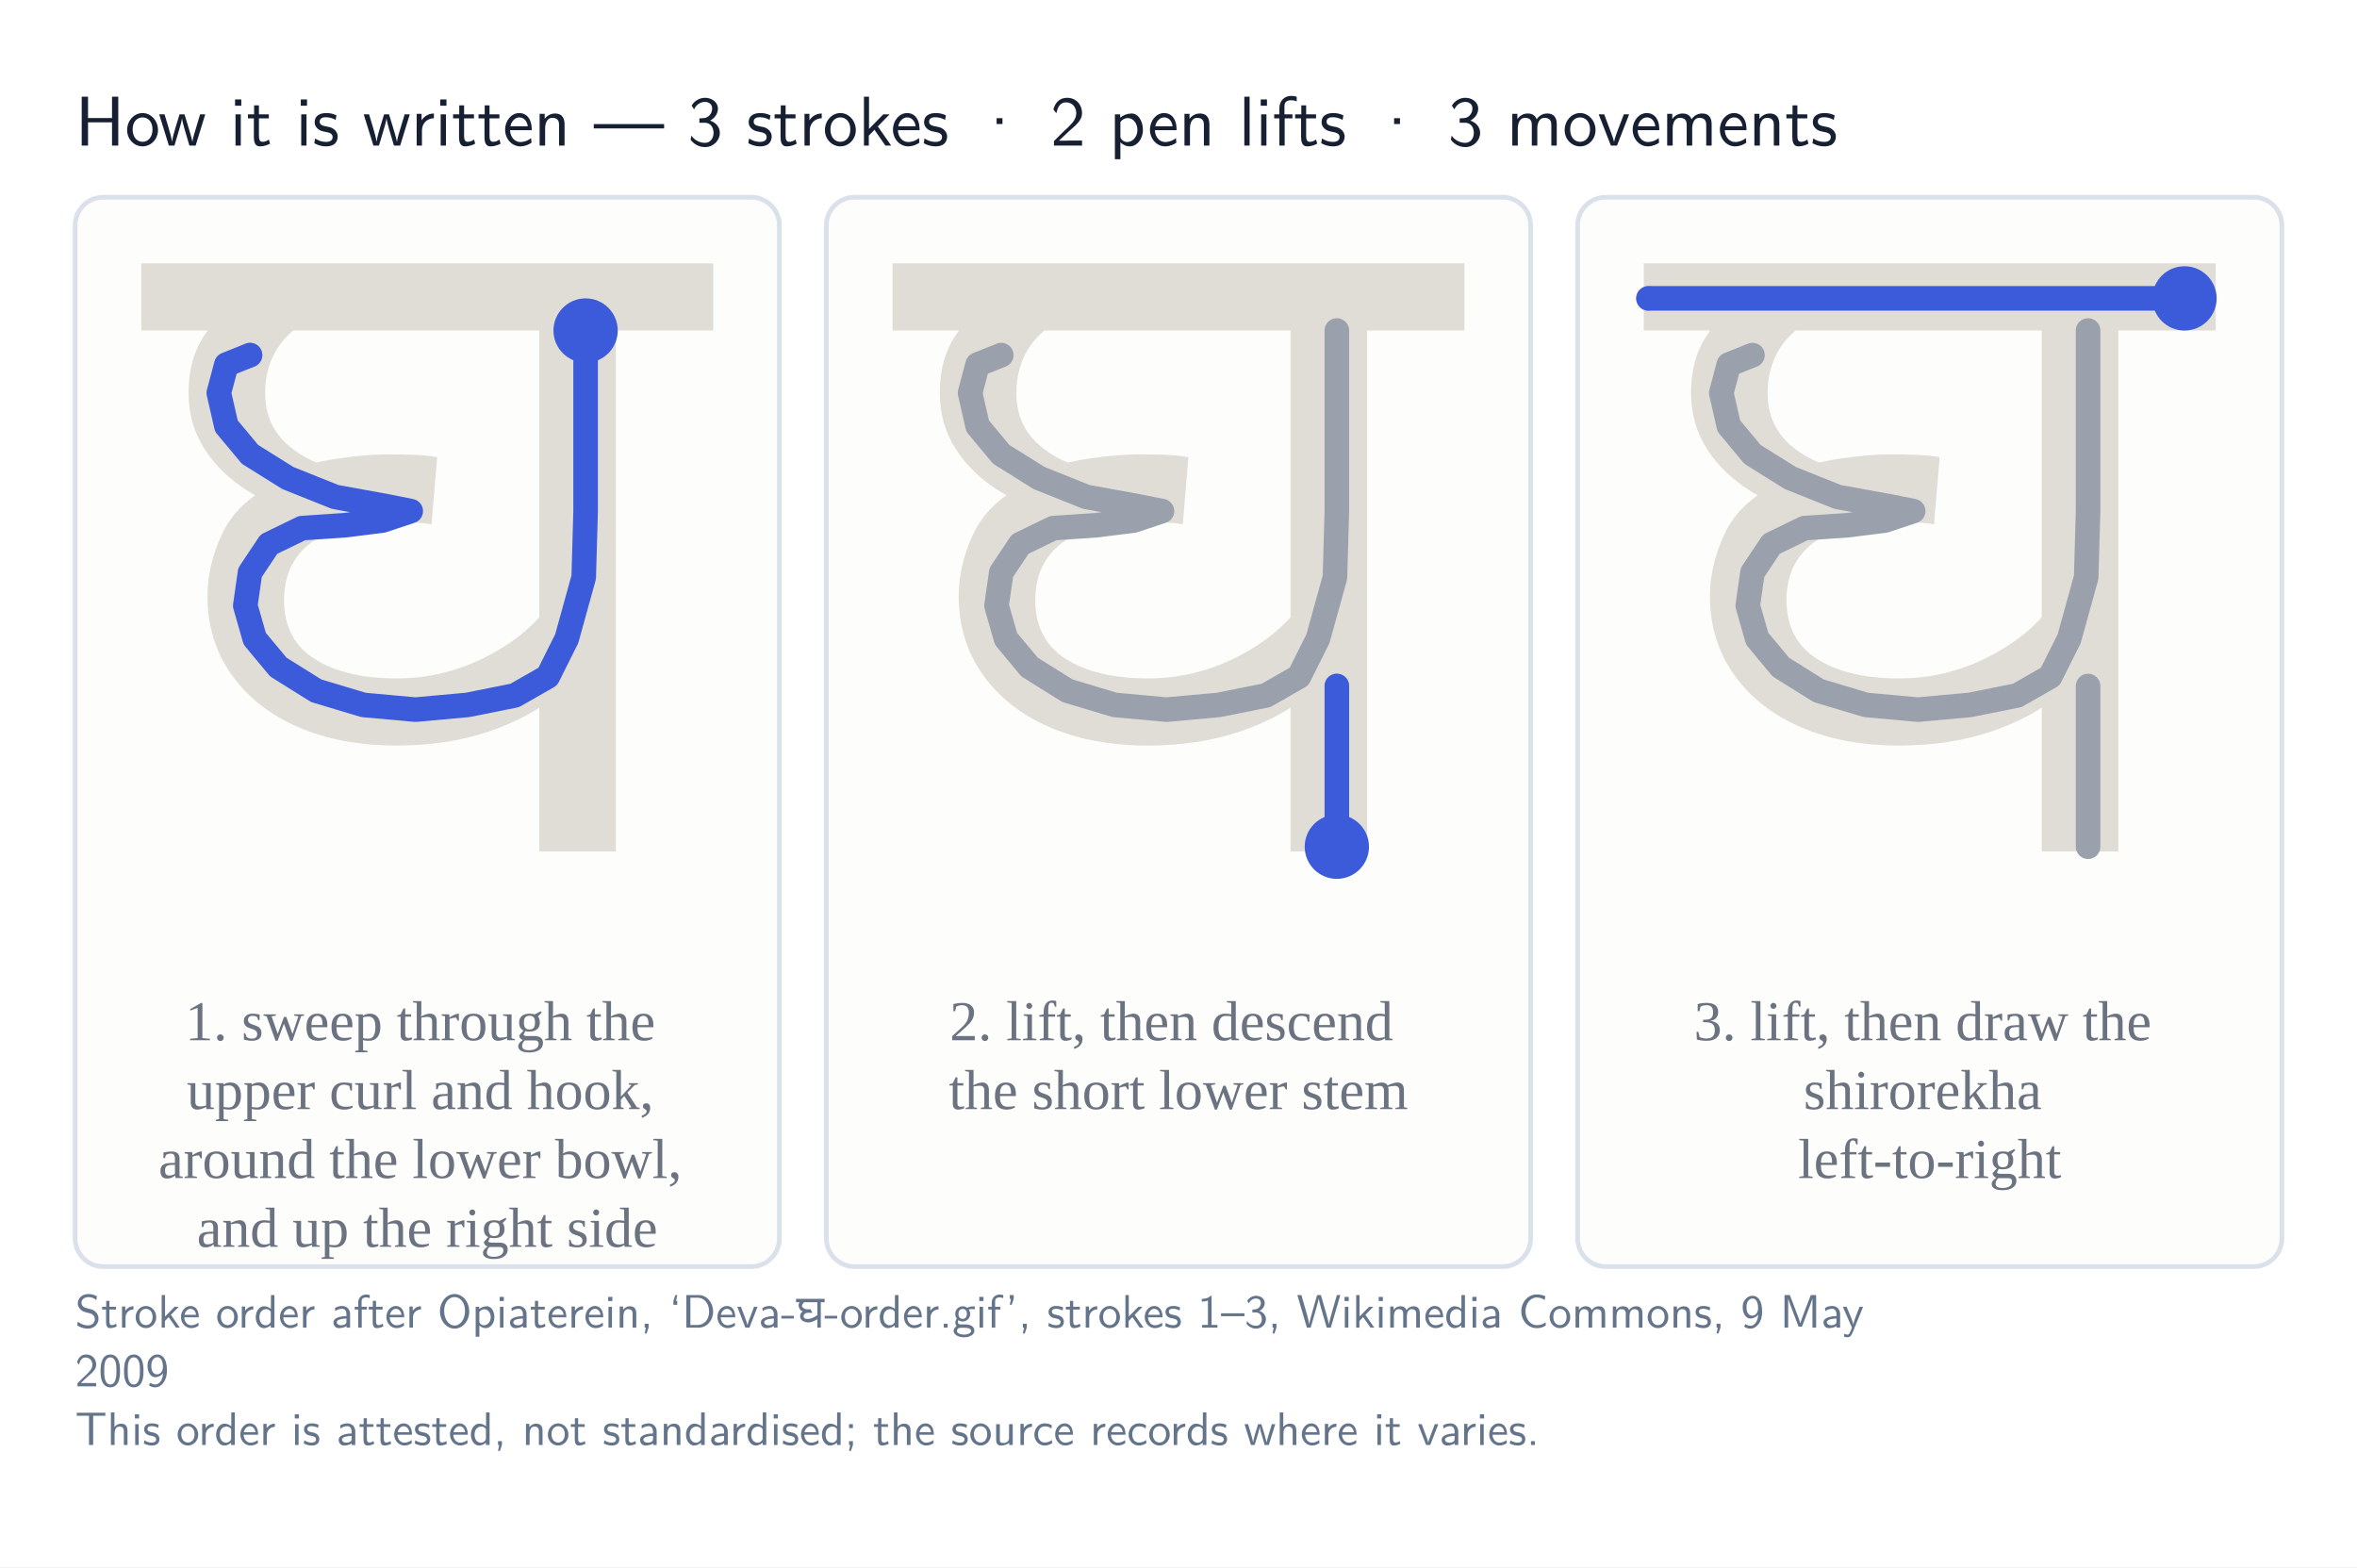
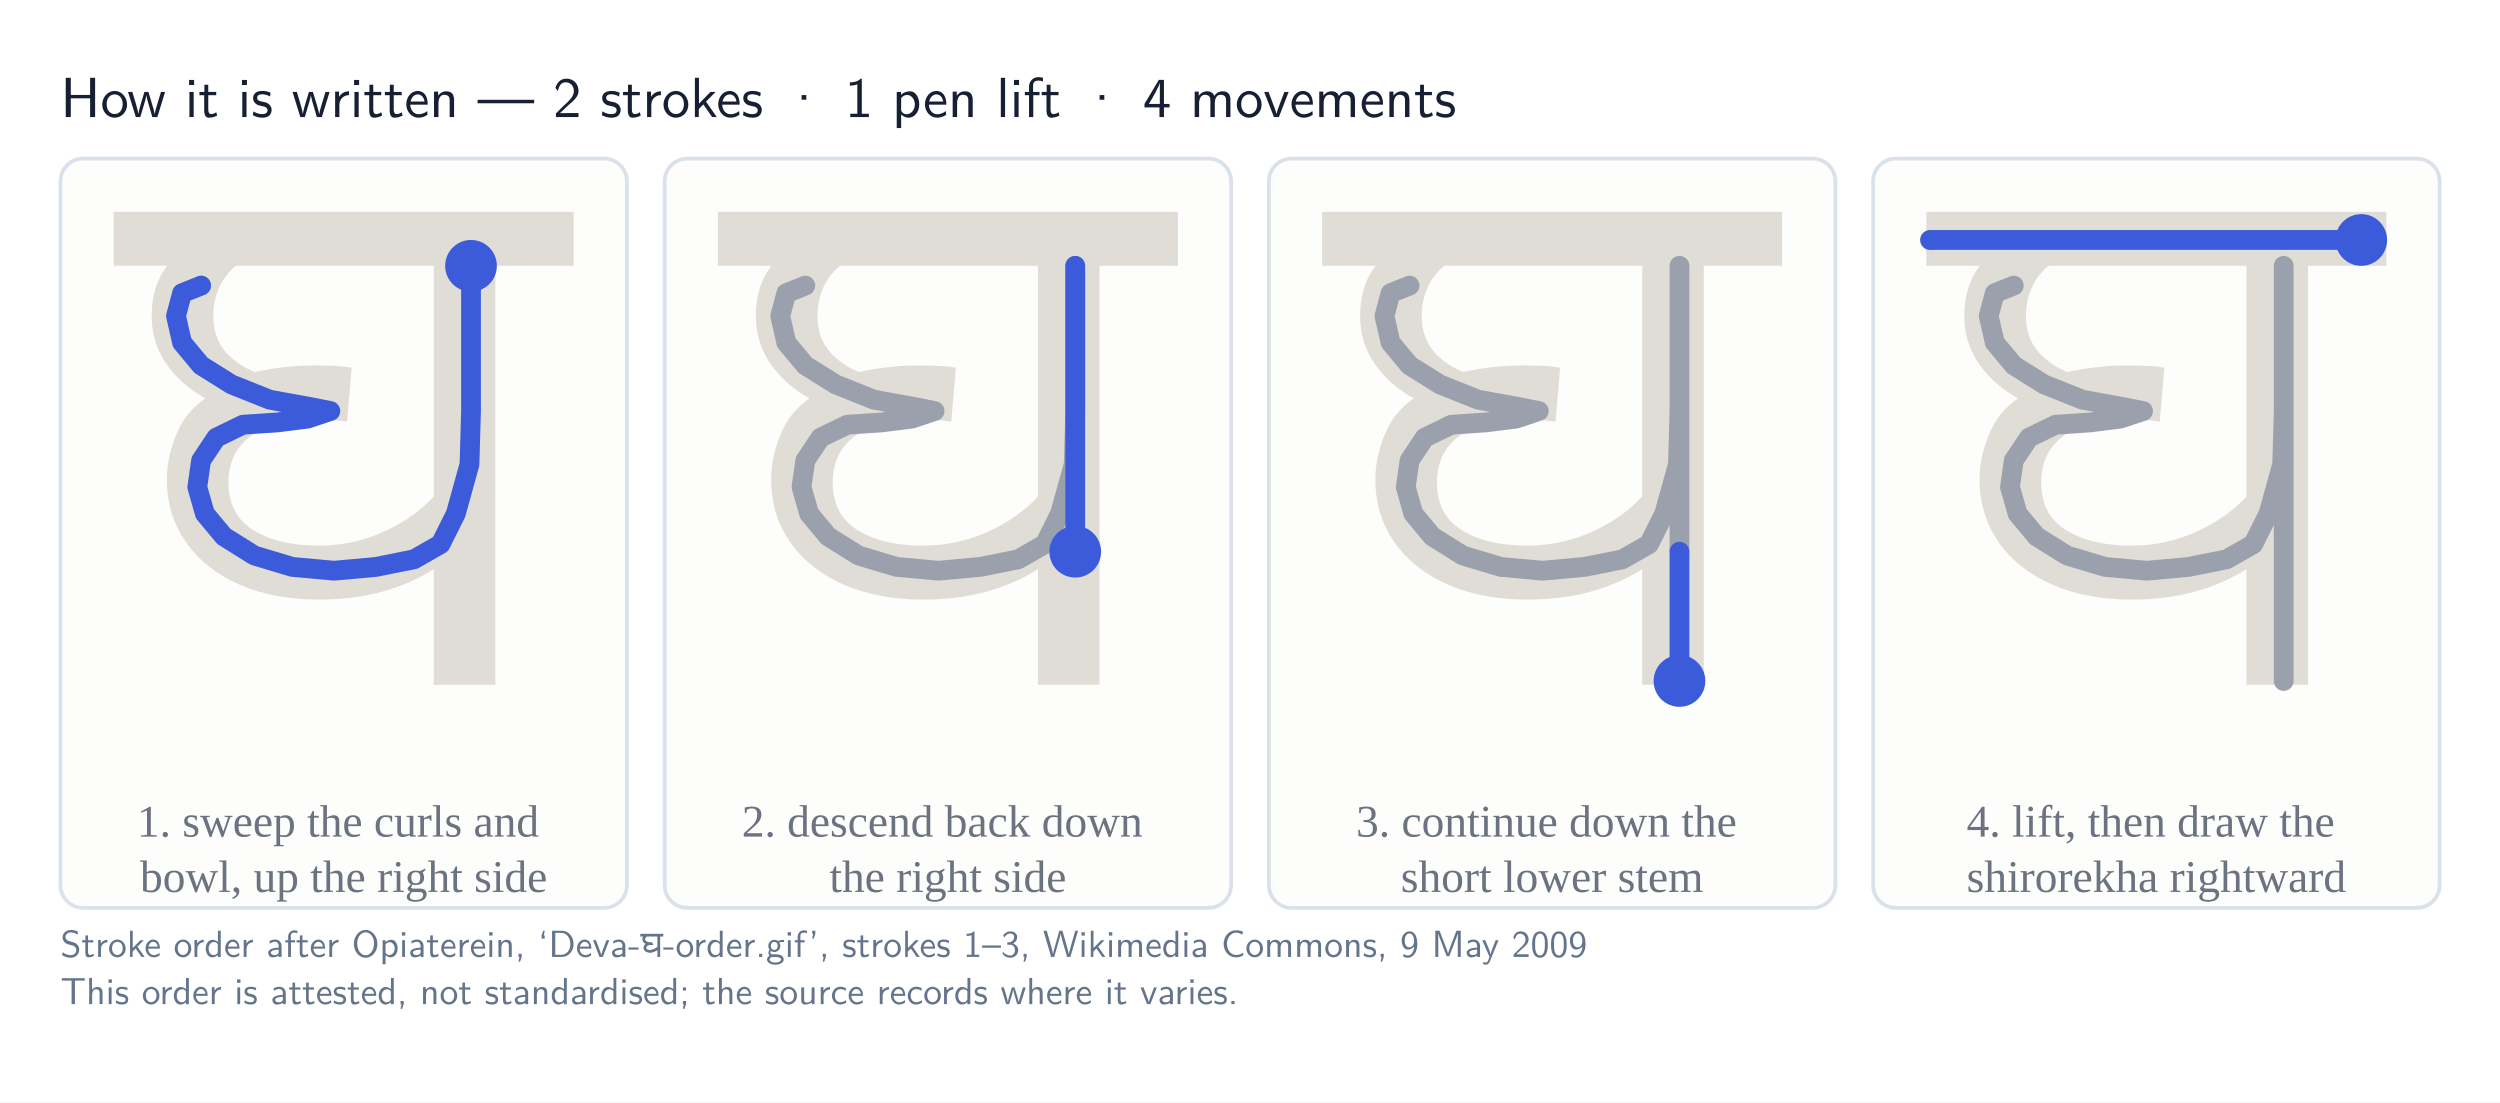
- <svg xmlns="http://www.w3.org/2000/svg" width="502" height="333.74" viewBox="0 0 502 333.74" role="img" aria-label="How to write घ: 3 strokes · 2 pen lifts · 3 movements">
-   <rect x="0" y="0" width="502" height="333.74" fill="#ffffff" />
-   <text x="16" y="31" font-family="Latin Modern Sans, sans-serif" font-size="15" fill="#172033">How it is written — 3 strokes · 2 pen lifts · 3 movements</text>
-   <rect x="16" y="42" width="150" height="227.74" rx="6" fill="#fdfdfc" stroke="#dbe1ea" stroke-width="1" />
-   <svg x="16" y="42" width="150" height="227.74" viewBox="-70 -692 745 1131.1" preserveAspectRatio="xMidYMid meet" overflow="hidden">
+ <svg xmlns="http://www.w3.org/2000/svg" width="662" height="291.9" viewBox="0 0 662 291.9" role="img" aria-label="How to write घ: 2 strokes · 1 pen lift · 4 movements">
+   <rect x="0" y="0" width="662" height="291.9" fill="#ffffff" />
+   <text x="16" y="31" font-family="Latin Modern Sans, sans-serif" font-size="15" fill="#172033">How it is written — 2 strokes · 1 pen lift · 4 movements</text>
+   <rect x="16" y="42" width="150" height="198.4" rx="6" fill="#fdfdfc" stroke="#dbe1ea" stroke-width="1" />
+   <svg x="16" y="42" width="150" height="198.4" viewBox="-70 -692 745 985.4" preserveAspectRatio="xMidYMid meet" overflow="hidden">
    <g transform="scale(1,-1)">
      <path class="ductus__glyph" d="M605 551L502 551L502 0L421 0L421 183L441 167Q412 142 368 127Q324 112 270 112Q211 112 166 131.5Q121 151 95.5 187Q70 223 70 270Q70 303 85.5 336Q101 369 141 389L158 403Q178 411 207.5 415.5Q237 420 262 420Q276 420 289 419.5Q302 419 313 417L307 346Q295 348 285.5 348Q276 348 265 348Q208 348 179.5 326.5Q151 305 151 266Q151 224 183.5 203.5Q216 183 270 183Q319 183 363 205Q407 227 432 261L421 221L421 551L0 551L0 622L605 622L605 551ZM183 352Q144 362 114 380.5Q84 399 67 425.5Q50 452 50 485Q50 520 65.5 544Q81 568 110 590L173 560Q152 547 141.5 528Q131 509 131 485Q131 451 155 430Q179 409 213 404L183 352Z" fill="#e0ddd6" fill-rule="nonzero" />
      <path class="ductus__done" d="M115 525 L115 525" fill="none" stroke="#9aa1ad" stroke-width="26" stroke-linecap="round" stroke-linejoin="round" />
      <path class="ductus__pen" d="M115 525 L90 515 L82 485 L90 450 L115 420 L155 395 L205 375 L260 365 L285 360 L255 350 L215 345 L170 342 L135 325 L115 295 L110 260 L120 225 L145 195 L185 170 L235 155 L290 150 L345 155 L395 165 L430 185 L450 225 L468 290 L470 360 L470 430 L470 500 L470 551" fill="none" stroke="#3b5bdb" stroke-width="26" stroke-linecap="round" stroke-linejoin="round" />
      <circle class="ductus__tip" cx="470" cy="551" r="34" fill="#3b5bdb" />
    </g>
    <text class="ductus__caption" x="302.5" y="199.7" text-anchor="middle" font-size="59.7" fill="#6b7280">
-       <tspan x="302.5" y="199.7">1. sweep through the</tspan>
-       <tspan x="302.5" y="272.5">upper curl and hook,</tspan>
-       <tspan x="302.5" y="345.4">around the lower bowl,</tspan>
-       <tspan x="302.5" y="418.2">and up the right side</tspan>
+       <tspan x="302.5" y="199.7">1. sweep the curls and</tspan>
+       <tspan x="302.5" y="272.5">bowl, up the right side</tspan>
    </text>
  </svg>
-   <rect x="176" y="42" width="150" height="227.74" rx="6" fill="#fdfdfc" stroke="#dbe1ea" stroke-width="1" />
-   <svg x="176" y="42" width="150" height="227.74" viewBox="-70 -692 745 1131.1" preserveAspectRatio="xMidYMid meet" overflow="hidden">
+   <rect x="176" y="42" width="150" height="198.4" rx="6" fill="#fdfdfc" stroke="#dbe1ea" stroke-width="1" />
+   <svg x="176" y="42" width="150" height="198.4" viewBox="-70 -692 745 985.4" preserveAspectRatio="xMidYMid meet" overflow="hidden">
    <g transform="scale(1,-1)">
      <path class="ductus__glyph" d="M605 551L502 551L502 0L421 0L421 183L441 167Q412 142 368 127Q324 112 270 112Q211 112 166 131.5Q121 151 95.5 187Q70 223 70 270Q70 303 85.5 336Q101 369 141 389L158 403Q178 411 207.5 415.5Q237 420 262 420Q276 420 289 419.5Q302 419 313 417L307 346Q295 348 285.5 348Q276 348 265 348Q208 348 179.5 326.5Q151 305 151 266Q151 224 183.5 203.5Q216 183 270 183Q319 183 363 205Q407 227 432 261L421 221L421 551L0 551L0 622L605 622L605 551ZM183 352Q144 362 114 380.5Q84 399 67 425.5Q50 452 50 485Q50 520 65.5 544Q81 568 110 590L173 560Q152 547 141.5 528Q131 509 131 485Q131 451 155 430Q179 409 213 404L183 352Z" fill="#e0ddd6" fill-rule="nonzero" />
-       <path class="ductus__done" d="M115 525 L90 515 L82 485 L90 450 L115 420 L155 395 L205 375 L260 365 L285 360 L255 350 L215 345 L170 342 L135 325 L115 295 L110 260 L120 225 L145 195 L185 170 L235 155 L290 150 L345 155 L395 165 L430 185 L450 225 L468 290 L470 360 L470 430 L470 500 L470 551" fill="none" stroke="#9aa1ad" stroke-width="26" stroke-linecap="round" stroke-linejoin="round" />
-       <path class="ductus__done" d="M470 175 L470 175" fill="none" stroke="#9aa1ad" stroke-width="26" stroke-linecap="round" stroke-linejoin="round" />
+       <path class="ductus__done" d="M115 525 L90 515 L82 485 L90 450 L115 420 L155 395 L205 375 L260 365 L285 360 L255 350 L215 345 L170 342 L135 325 L115 295 L110 260 L120 225 L145 195 L185 170 L235 155 L290 150 L345 155 L395 165 L430 185 L450 225 L468 290 L470 360 L470 430 L470 500 L470 551 L470 551" fill="none" stroke="#9aa1ad" stroke-width="26" stroke-linecap="round" stroke-linejoin="round" />
+       <path class="ductus__pen" d="M470 551 L470 476 L470 401 L470 325 L470 250 L470 175" fill="none" stroke="#3b5bdb" stroke-width="26" stroke-linecap="round" stroke-linejoin="round" />
+       <circle class="ductus__tip" cx="470" cy="175" r="34" fill="#3b5bdb" />
+     </g>
+     <text class="ductus__caption" x="302.5" y="199.7" text-anchor="middle" font-size="59.7" fill="#6b7280">
+       <tspan x="302.5" y="199.7">2. descend back down</tspan>
+       <tspan x="302.5" y="272.5">the right side</tspan>
+     </text>
+   </svg>
+   <rect x="336" y="42" width="150" height="198.4" rx="6" fill="#fdfdfc" stroke="#dbe1ea" stroke-width="1" />
+   <svg x="336" y="42" width="150" height="198.4" viewBox="-70 -692 745 985.4" preserveAspectRatio="xMidYMid meet" overflow="hidden">
+     <g transform="scale(1,-1)">
+       <path class="ductus__glyph" d="M605 551L502 551L502 0L421 0L421 183L441 167Q412 142 368 127Q324 112 270 112Q211 112 166 131.5Q121 151 95.5 187Q70 223 70 270Q70 303 85.5 336Q101 369 141 389L158 403Q178 411 207.5 415.5Q237 420 262 420Q276 420 289 419.5Q302 419 313 417L307 346Q295 348 285.5 348Q276 348 265 348Q208 348 179.5 326.5Q151 305 151 266Q151 224 183.5 203.5Q216 183 270 183Q319 183 363 205Q407 227 432 261L421 221L421 551L0 551L0 622L605 622L605 551ZM183 352Q144 362 114 380.5Q84 399 67 425.5Q50 452 50 485Q50 520 65.5 544Q81 568 110 590L173 560Q152 547 141.5 528Q131 509 131 485Q131 451 155 430Q179 409 213 404L183 352Z" fill="#e0ddd6" fill-rule="nonzero" />
+       <path class="ductus__done" d="M115 525 L90 515 L82 485 L90 450 L115 420 L155 395 L205 375 L260 365 L285 360 L255 350 L215 345 L170 342 L135 325 L115 295 L110 260 L120 225 L145 195 L185 170 L235 155 L290 150 L345 155 L395 165 L430 185 L450 225 L468 290 L470 360 L470 430 L470 500 L470 551 L470 476 L470 401 L470 325 L470 250 L470 175 L470 175" fill="none" stroke="#9aa1ad" stroke-width="26" stroke-linecap="round" stroke-linejoin="round" />
      <path class="ductus__pen" d="M470 175 L470 135 L470 95 L470 70 L470 5" fill="none" stroke="#3b5bdb" stroke-width="26" stroke-linecap="round" stroke-linejoin="round" />
      <circle class="ductus__tip" cx="470" cy="5" r="34" fill="#3b5bdb" />
    </g>
    <text class="ductus__caption" x="302.5" y="199.7" text-anchor="middle" font-size="59.7" fill="#6b7280">
-       <tspan x="302.5" y="199.7">2. lift, then descend</tspan>
-       <tspan x="302.5" y="272.5">the short lower stem</tspan>
+       <tspan x="302.5" y="199.7">3. continue down the</tspan>
+       <tspan x="302.5" y="272.5">short lower stem</tspan>
    </text>
  </svg>
-   <rect x="336" y="42" width="150" height="227.74" rx="6" fill="#fdfdfc" stroke="#dbe1ea" stroke-width="1" />
-   <svg x="336" y="42" width="150" height="227.74" viewBox="-70 -692 745 1131.1" preserveAspectRatio="xMidYMid meet" overflow="hidden">
+   <rect x="496" y="42" width="150" height="198.4" rx="6" fill="#fdfdfc" stroke="#dbe1ea" stroke-width="1" />
+   <svg x="496" y="42" width="150" height="198.4" viewBox="-70 -692 745 985.4" preserveAspectRatio="xMidYMid meet" overflow="hidden">
    <g transform="scale(1,-1)">
      <path class="ductus__glyph" d="M605 551L502 551L502 0L421 0L421 183L441 167Q412 142 368 127Q324 112 270 112Q211 112 166 131.5Q121 151 95.5 187Q70 223 70 270Q70 303 85.5 336Q101 369 141 389L158 403Q178 411 207.5 415.5Q237 420 262 420Q276 420 289 419.5Q302 419 313 417L307 346Q295 348 285.5 348Q276 348 265 348Q208 348 179.5 326.5Q151 305 151 266Q151 224 183.5 203.5Q216 183 270 183Q319 183 363 205Q407 227 432 261L421 221L421 551L0 551L0 622L605 622L605 551ZM183 352Q144 362 114 380.5Q84 399 67 425.5Q50 452 50 485Q50 520 65.5 544Q81 568 110 590L173 560Q152 547 141.5 528Q131 509 131 485Q131 451 155 430Q179 409 213 404L183 352Z" fill="#e0ddd6" fill-rule="nonzero" />
-       <path class="ductus__done" d="M115 525 L90 515 L82 485 L90 450 L115 420 L155 395 L205 375 L260 365 L285 360 L255 350 L215 345 L170 342 L135 325 L115 295 L110 260 L120 225 L145 195 L185 170 L235 155 L290 150 L345 155 L395 165 L430 185 L450 225 L468 290 L470 360 L470 430 L470 500 L470 551" fill="none" stroke="#9aa1ad" stroke-width="26" stroke-linecap="round" stroke-linejoin="round" />
-       <path class="ductus__done" d="M470 175 L470 135 L470 95 L470 70 L470 5" fill="none" stroke="#9aa1ad" stroke-width="26" stroke-linecap="round" stroke-linejoin="round" />
+       <path class="ductus__done" d="M115 525 L90 515 L82 485 L90 450 L115 420 L155 395 L205 375 L260 365 L285 360 L255 350 L215 345 L170 342 L135 325 L115 295 L110 260 L120 225 L145 195 L185 170 L235 155 L290 150 L345 155 L395 165 L430 185 L450 225 L468 290 L470 360 L470 430 L470 500 L470 551 L470 476 L470 401 L470 325 L470 250 L470 175 L470 135 L470 95 L470 70 L470 5" fill="none" stroke="#9aa1ad" stroke-width="26" stroke-linecap="round" stroke-linejoin="round" />
      <path class="ductus__done" d="M5 585 L5 585" fill="none" stroke="#9aa1ad" stroke-width="26" stroke-linecap="round" stroke-linejoin="round" />
      <path class="ductus__pen" d="M5 585 L85 585 L165 585 L245 585 L325 585 L405 585 L485 585 L572 585" fill="none" stroke="#3b5bdb" stroke-width="26" stroke-linecap="round" stroke-linejoin="round" />
      <circle class="ductus__tip" cx="572" cy="585" r="34" fill="#3b5bdb" />
    </g>
    <text class="ductus__caption" x="302.5" y="199.7" text-anchor="middle" font-size="59.7" fill="#6b7280">
-       <tspan x="302.5" y="199.7">3. lift, then draw the</tspan>
-       <tspan x="302.5" y="272.5">shirorekha</tspan>
-       <tspan x="302.5" y="345.4">left-to-right</tspan>
+       <tspan x="302.5" y="199.7">4. lift, then draw the</tspan>
+       <tspan x="302.5" y="272.5">shirorekha rightward</tspan>
    </text>
  </svg>
-   <text x="16" y="282.74" font-family="Latin Modern Sans, sans-serif" font-size="10" fill="#64748b">Stroke order after Opiaterein, ‘Deva-घ-order.gif’, strokes 1–3, Wikimedia Commons, 9 May</text>
-   <text x="16" y="295.24" font-family="Latin Modern Sans, sans-serif" font-size="10" fill="#64748b">2009</text>
-   <text x="16" y="307.74" font-family="Latin Modern Sans, sans-serif" font-size="10" fill="#64748b">This order is attested, not standardised; the source records where it varies.</text>
+   <text x="16" y="253.4" font-family="Latin Modern Sans, sans-serif" font-size="10" fill="#64748b">Stroke order after Opiaterein, ‘Deva-घ-order.gif’, strokes 1–3, Wikimedia Commons, 9 May 2009</text>
+   <text x="16" y="265.9" font-family="Latin Modern Sans, sans-serif" font-size="10" fill="#64748b">This order is attested, not standardised; the source records where it varies.</text>
</svg>
